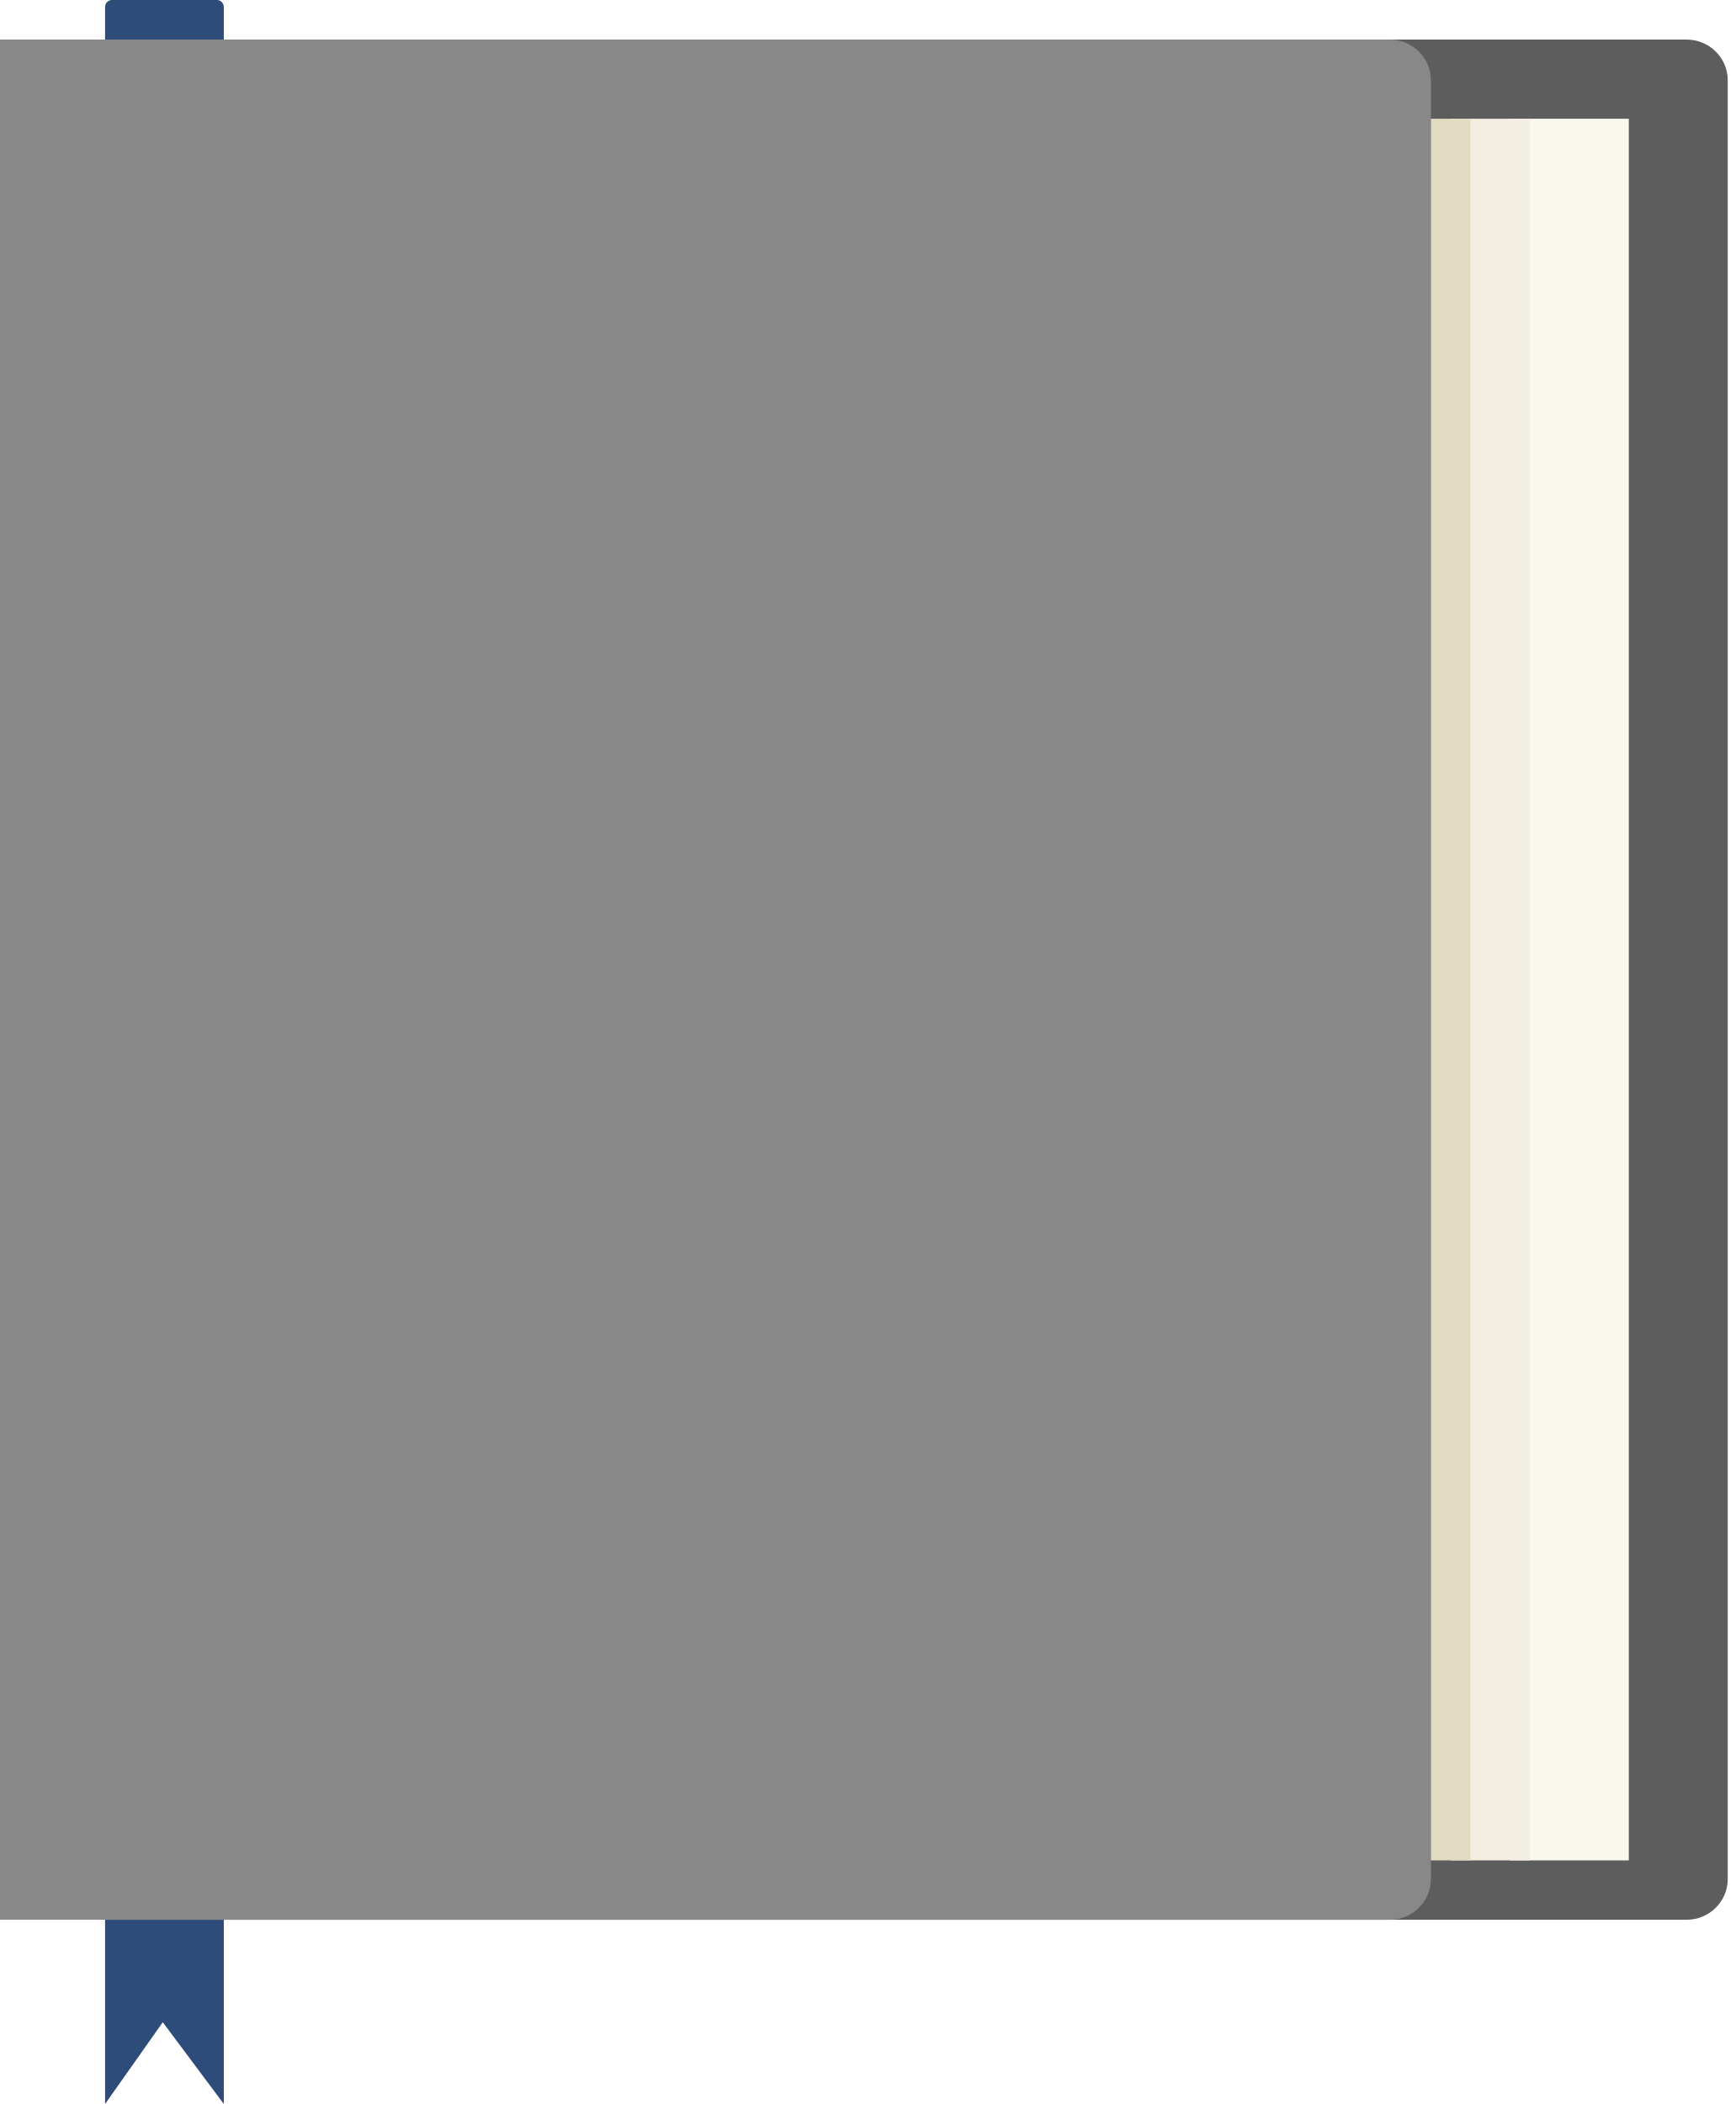
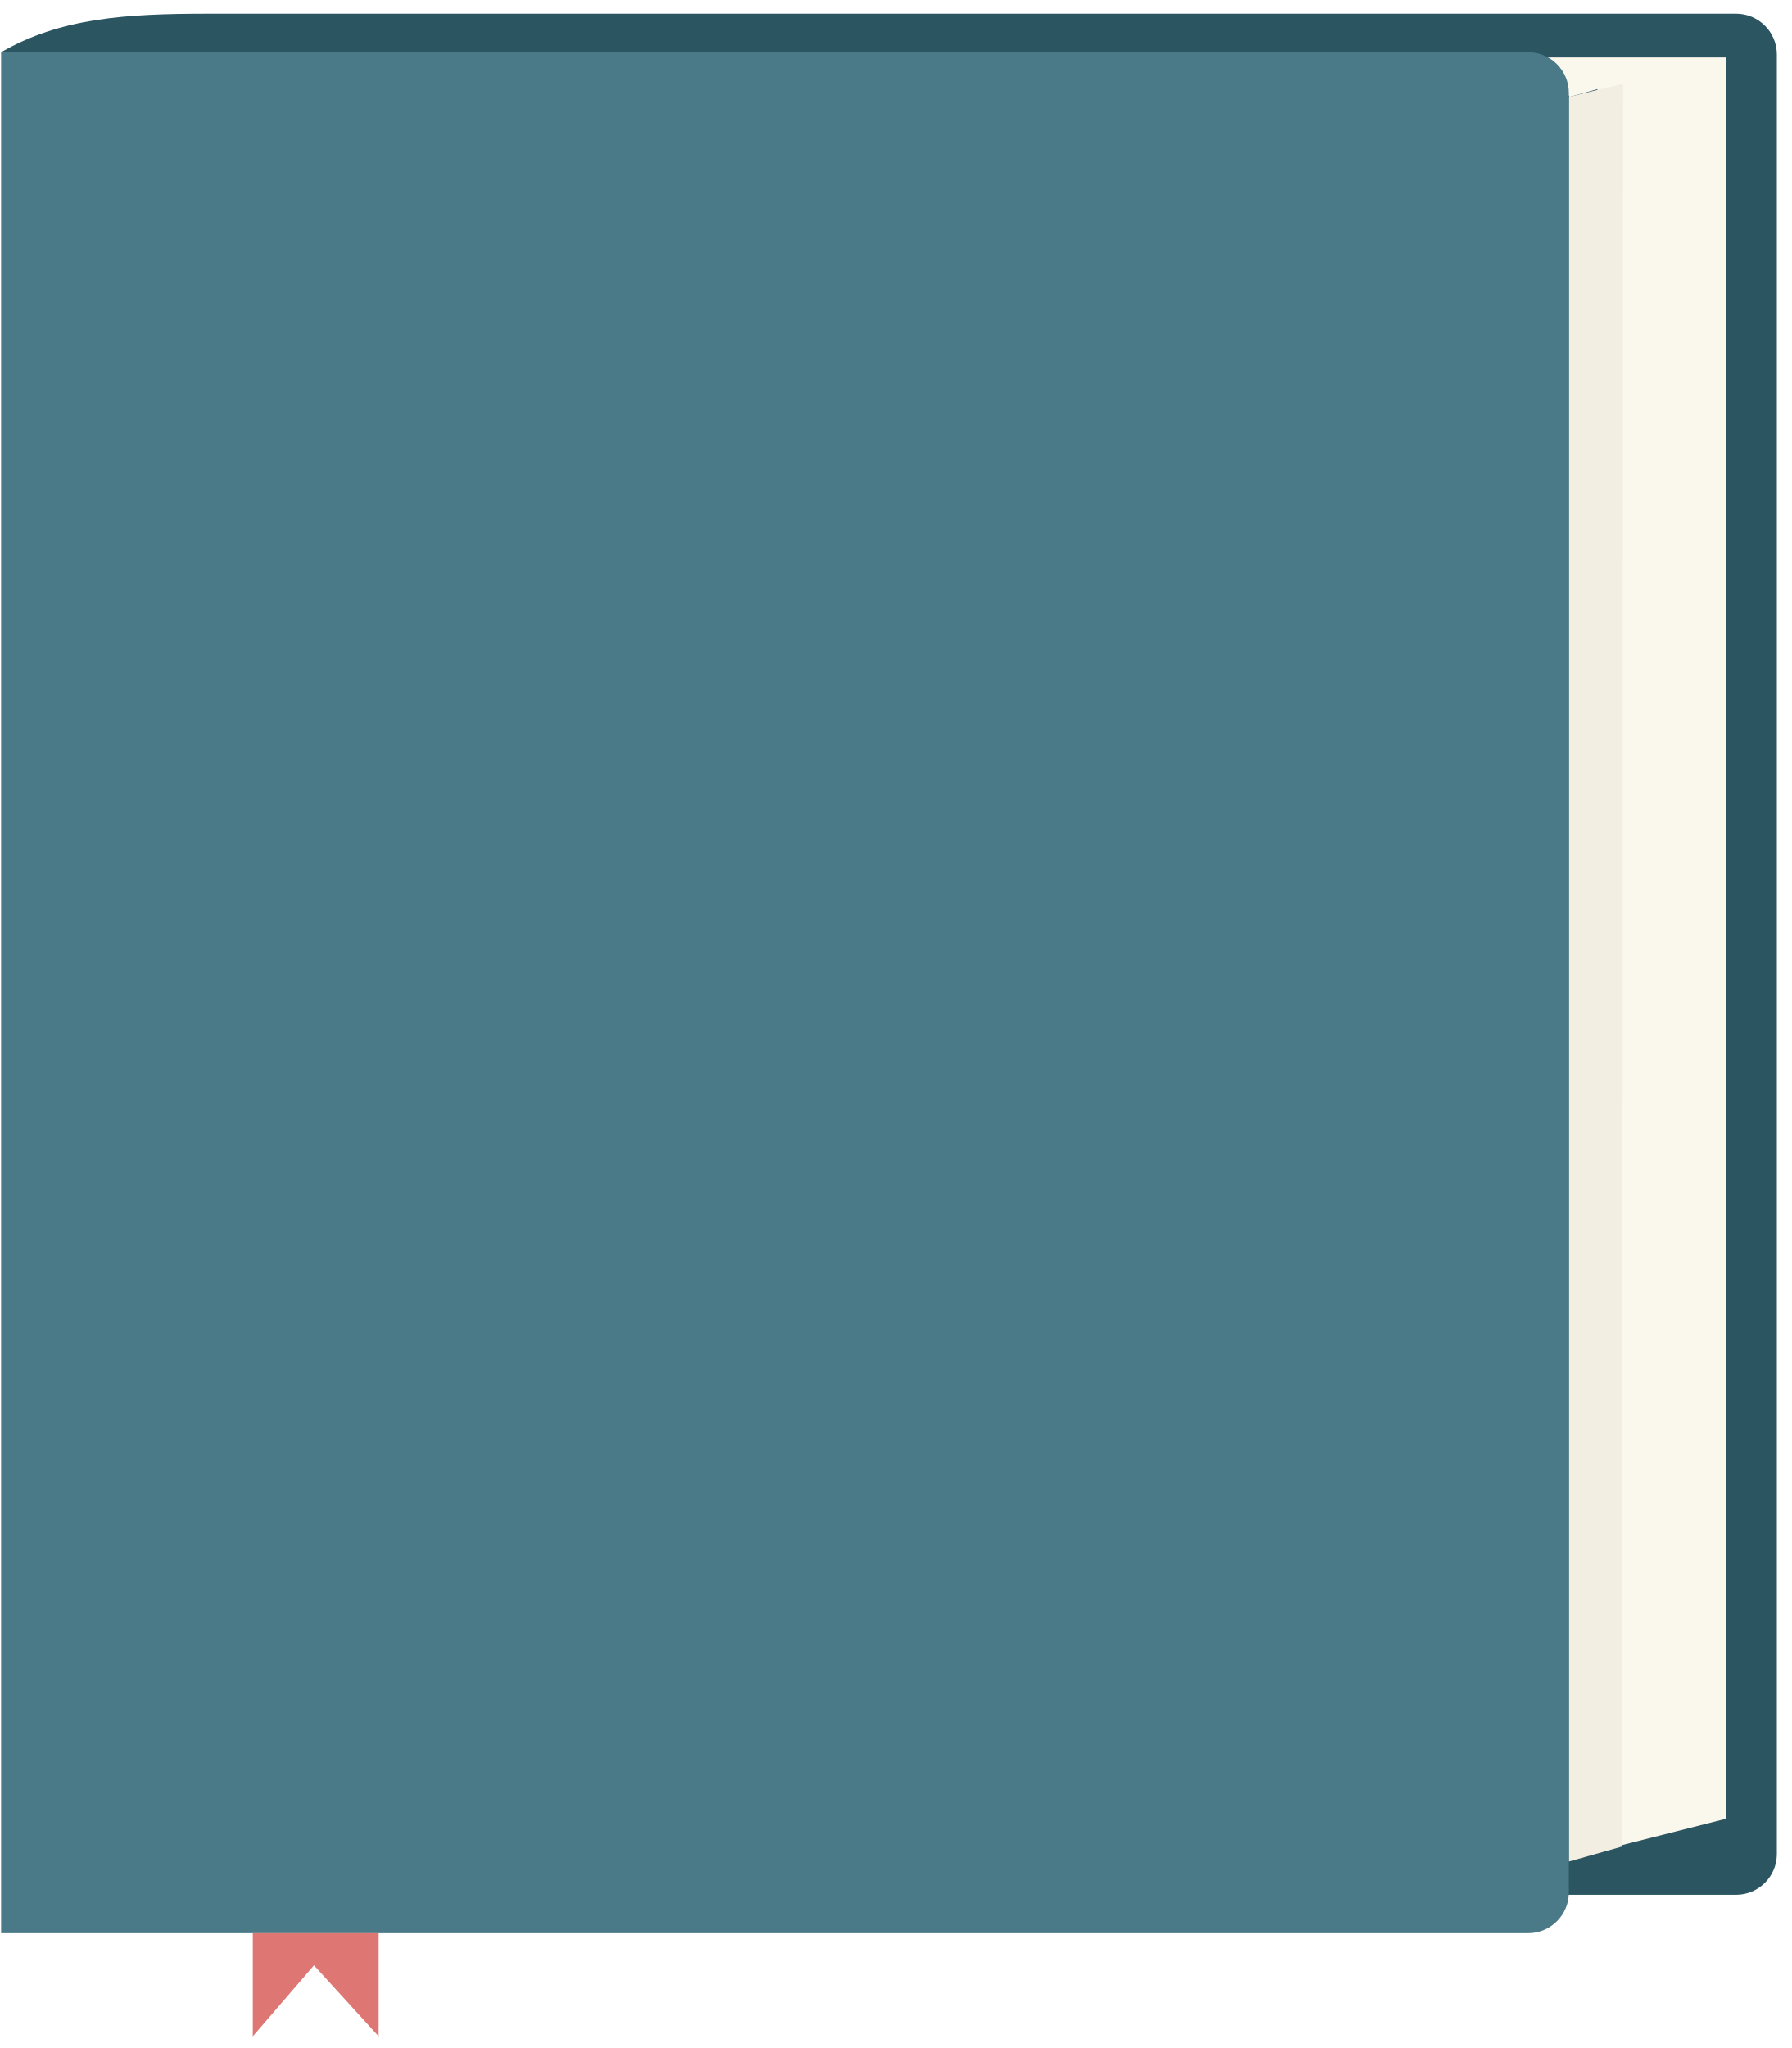
- <svg xmlns="http://www.w3.org/2000/svg" width="66" height="80" viewBox="0 0 66 80" fill="none">
-   <path fill-rule="evenodd" clip-rule="evenodd" d="M5.501 1.505H64.141C65 1.505 65.702 2.201 65.702 3.051V71.448C65.702 72.299 65 72.994 64.141 72.994H5.501V1.505Z" fill="#5D5D5D" />
-   <path fill-rule="evenodd" clip-rule="evenodd" d="M0 1.505H52.854C53.712 1.505 54.414 2.201 54.414 3.051V71.448C54.414 72.299 53.712 72.994 52.854 72.994H0V1.505Z" fill="#888888" />
-   <path d="M61.94 4.515H57.424V70.737H61.94V4.515Z" fill="#FAF7ED" />
-   <path d="M58.177 4.515H55.167V70.737H58.177V4.515Z" fill="#F2EEE1" />
-   <path d="M55.919 4.515H54.414V70.737H55.919V4.515Z" fill="#E3DBC1" />
-   <path fill-rule="evenodd" clip-rule="evenodd" d="M3.996 1.505H8.511V0.269C8.511 0.121 8.393 0 8.25 0H4.256C4.113 0 3.996 0.121 3.996 0.269V1.505Z" fill="#2E4C7A" />
-   <path fill-rule="evenodd" clip-rule="evenodd" d="M3.996 72.994H8.511V80L6.19 76.891L3.996 80V72.994Z" fill="#2E4C7A" />
+ <svg xmlns="http://www.w3.org/2000/svg" width="84" height="96" viewBox="0 0 84 96" fill="none">
+   <path fill-rule="evenodd" clip-rule="evenodd" d="M0.052 2.448C2.837 0.84 5.881 0.643 9.758 0.643H81.402C82.451 0.643 83.309 1.501 83.309 2.55V86.909C83.309 87.958 82.451 88.817 81.402 88.817H9.758V2.448H0.052Z" fill="#2A5561" />
+   <path fill-rule="evenodd" clip-rule="evenodd" d="M80.932 2.692H72.246L73.592 4.542L74.897 4.18L74.948 86.768L80.932 85.252V2.692Z" fill="#FAF7ED" />
+   <path fill-rule="evenodd" clip-rule="evenodd" d="M76.097 3.921L73.557 4.544V87.26L76.053 86.557L76.097 3.921Z" fill="#F2EEE1" />
+   <path fill-rule="evenodd" clip-rule="evenodd" d="M0.052 2.446H71.652C72.7 2.446 73.557 3.304 73.557 4.353V88.712C73.557 89.761 72.7 90.619 71.652 90.619H0.052V2.446Z" fill="#4A7A87" />
+   <path fill-rule="evenodd" clip-rule="evenodd" d="M11.852 90.619H17.752V95.454L14.72 92.125L11.852 95.454V90.619Z" fill="#DE7773" />
</svg>
